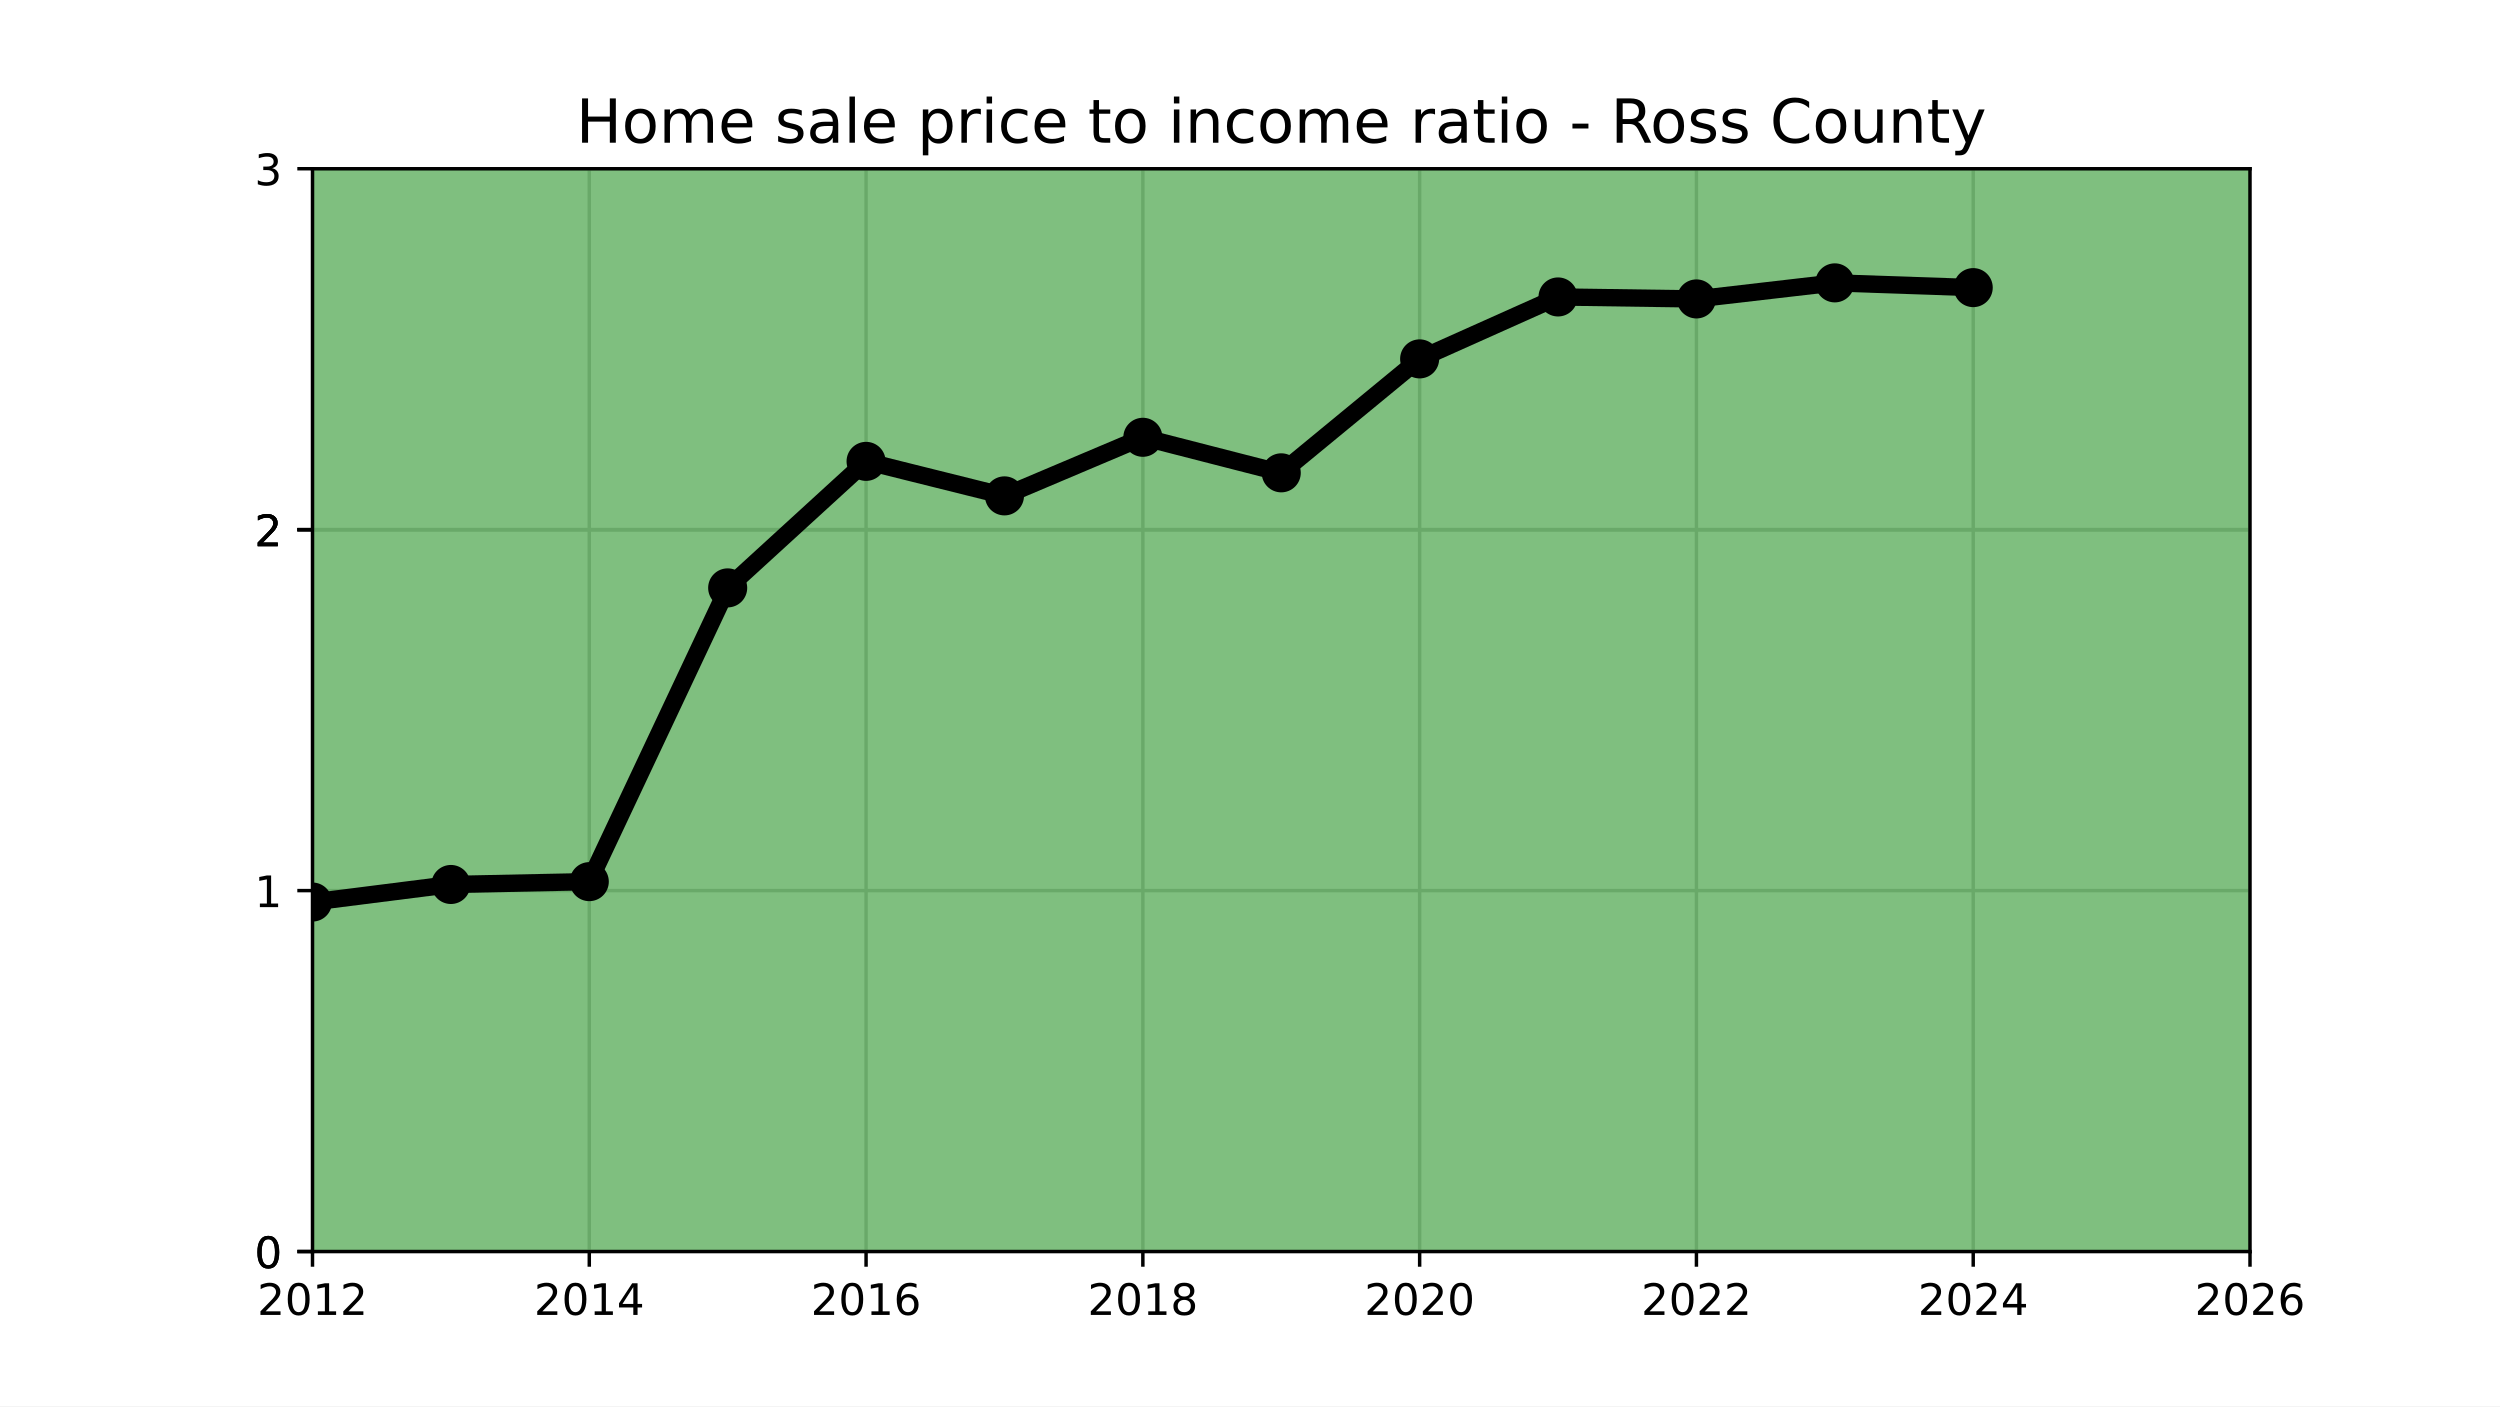
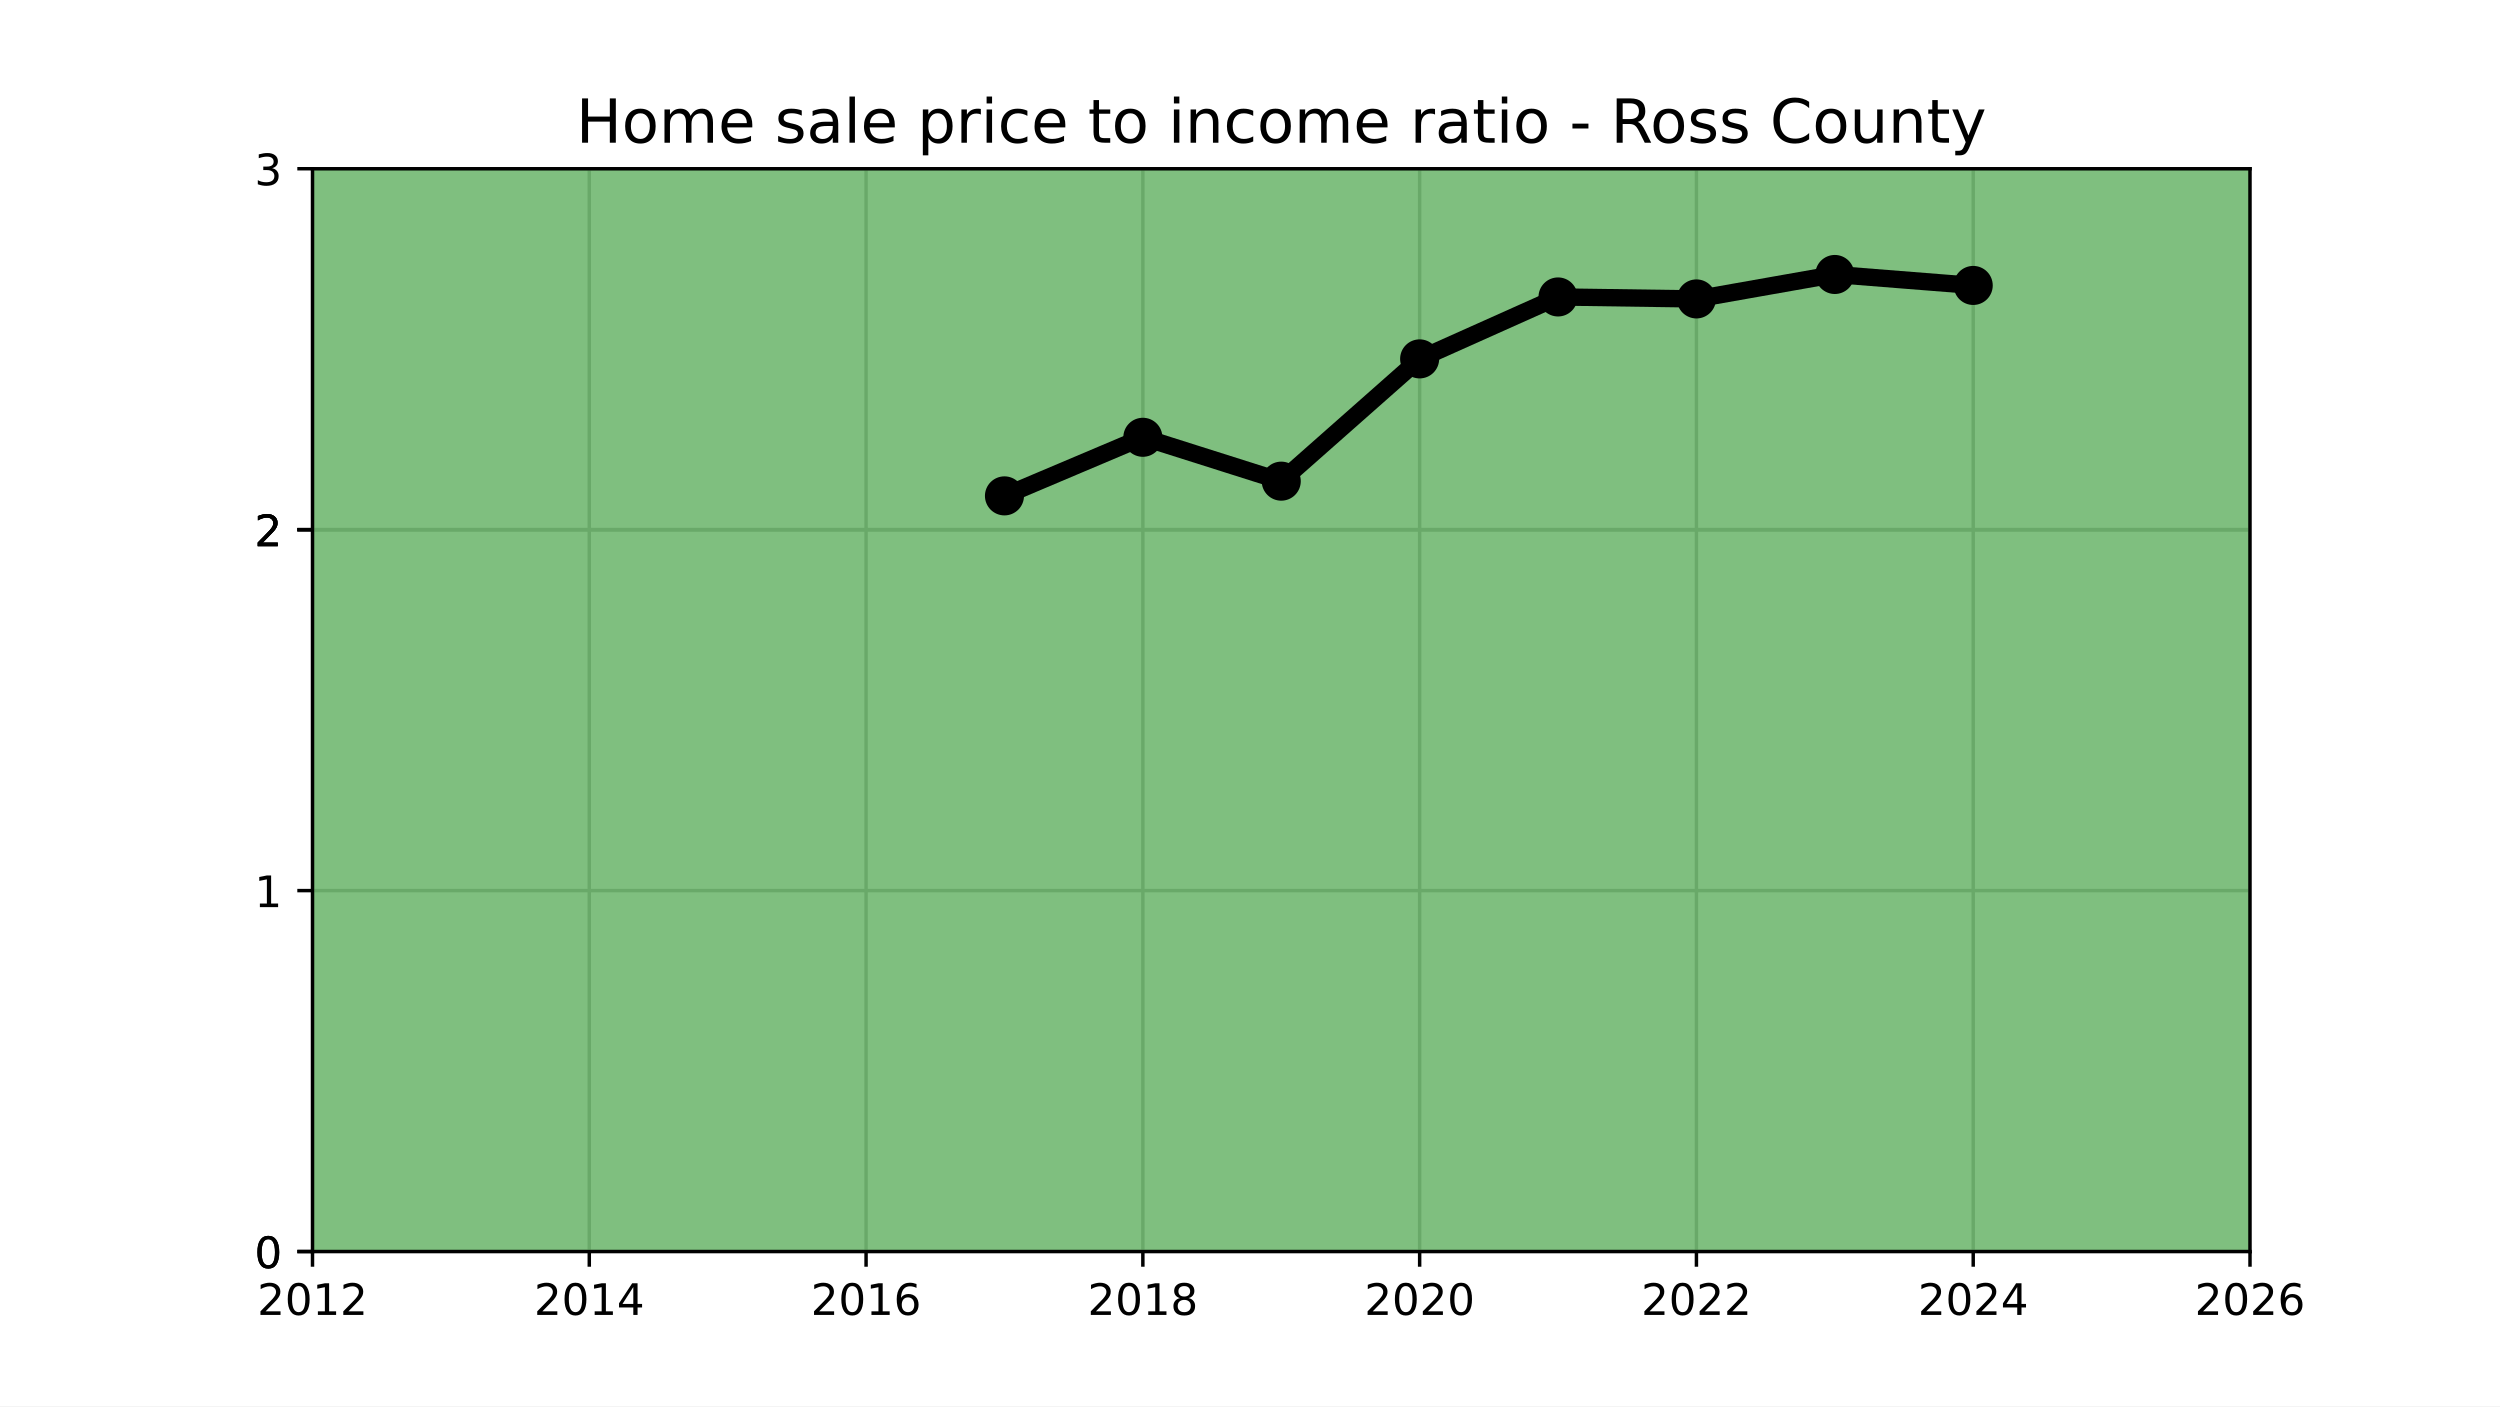
<svg xmlns="http://www.w3.org/2000/svg" xmlns:xlink="http://www.w3.org/1999/xlink" width="576pt" height="324pt" viewBox="0 0 576 324" version="1.1">
  <defs>
    <style type="text/css">*{stroke-linejoin: round; stroke-linecap: butt}</style>
  </defs>
  <g id="figure_1">
    <g id="patch_1">
      <path d="M 0 324  L 576 324  L 576 0  L 0 0  z " style="fill: #ffffff" />
    </g>
    <g id="axes_1">
      <g id="patch_2">
        <path d="M 72 288.36  L 518.4 288.36  L 518.4 38.88  L 72 38.88  z " style="fill: #ffffff" />
      </g>
      <g id="matplotlib.axis_1">
        <g id="xtick_1">
          <g id="line2d_1">
-             <path d="M 72 288.36  L 72 38.88  " clip-path="url(#pc114133c97)" style="fill: none; stroke: #d3d3d3; stroke-width: 0.8; stroke-linecap: square" />
+             <path d="M 72 288.36  L 72 38.88  " clip-path="url(#p72d776d065)" style="fill: none; stroke: #d3d3d3; stroke-width: 0.8; stroke-linecap: square" />
          </g>
          <g id="line2d_2">
            <defs>
-               <path id="ma638c84126" d="M 0 0  L 0 3.5  " style="stroke: #000000; stroke-width: 0.8" />
+               <path id="m87714f8444" d="M 0 0  L 0 3.5  " style="stroke: #000000; stroke-width: 0.8" />
            </defs>
            <g>
-               <use xlink:href="#ma638c84126" x="72" y="288.36" style="stroke: #000000; stroke-width: 0.8" />
+               <use xlink:href="#m87714f8444" x="72" y="288.36" style="stroke: #000000; stroke-width: 0.8" />
            </g>
          </g>
          <g id="text_1">
            <g transform="translate(59.275 302.9584) scale(0.1 -0.1)">
              <defs>
                <path id="DejaVuSans-32" d="M 1228 531  L 3431 531  L 3431 0  L 469 0  L 469 531  Q 828 903 1448 1529  Q 2069 2156 2228 2338  Q 2531 2678 2651 2914  Q 2772 3150 2772 3378  Q 2772 3750 2511 3984  Q 2250 4219 1831 4219  Q 1534 4219 1204 4116  Q 875 4013 500 3803  L 500 4441  Q 881 4594 1212 4672  Q 1544 4750 1819 4750  Q 2544 4750 2975 4387  Q 3406 4025 3406 3419  Q 3406 3131 3298 2873  Q 3191 2616 2906 2266  Q 2828 2175 2409 1742  Q 1991 1309 1228 531  z " transform="scale(0.015625)" />
                <path id="DejaVuSans-30" d="M 2034 4250  Q 1547 4250 1301 3770  Q 1056 3291 1056 2328  Q 1056 1369 1301 889  Q 1547 409 2034 409  Q 2525 409 2770 889  Q 3016 1369 3016 2328  Q 3016 3291 2770 3770  Q 2525 4250 2034 4250  z M 2034 4750  Q 2819 4750 3233 4129  Q 3647 3509 3647 2328  Q 3647 1150 3233 529  Q 2819 -91 2034 -91  Q 1250 -91 836 529  Q 422 1150 422 2328  Q 422 3509 836 4129  Q 1250 4750 2034 4750  z " transform="scale(0.015625)" />
                <path id="DejaVuSans-31" d="M 794 531  L 1825 531  L 1825 4091  L 703 3866  L 703 4441  L 1819 4666  L 2450 4666  L 2450 531  L 3481 531  L 3481 0  L 794 0  L 794 531  z " transform="scale(0.015625)" />
              </defs>
              <use xlink:href="#DejaVuSans-32" />
              <use xlink:href="#DejaVuSans-30" transform="translate(63.62305 0)" />
              <use xlink:href="#DejaVuSans-31" transform="translate(127.2461 0)" />
              <use xlink:href="#DejaVuSans-32" transform="translate(190.8691 0)" />
            </g>
          </g>
        </g>
        <g id="xtick_2">
          <g id="line2d_3">
-             <path d="M 135.771 288.36  L 135.771 38.88  " clip-path="url(#pc114133c97)" style="fill: none; stroke: #d3d3d3; stroke-width: 0.8; stroke-linecap: square" />
+             <path d="M 135.771 288.36  L 135.771 38.88  " clip-path="url(#p72d776d065)" style="fill: none; stroke: #d3d3d3; stroke-width: 0.8; stroke-linecap: square" />
          </g>
          <g id="line2d_4">
            <g>
-               <use xlink:href="#ma638c84126" x="135.771" y="288.36" style="stroke: #000000; stroke-width: 0.8" />
+               <use xlink:href="#m87714f8444" x="135.771" y="288.36" style="stroke: #000000; stroke-width: 0.8" />
            </g>
          </g>
          <g id="text_2">
            <g transform="translate(123.0464 302.9584) scale(0.1 -0.1)">
              <defs>
                <path id="DejaVuSans-34" d="M 2419 4116  L 825 1625  L 2419 1625  L 2419 4116  z M 2253 4666  L 3047 4666  L 3047 1625  L 3713 1625  L 3713 1100  L 3047 1100  L 3047 0  L 2419 0  L 2419 1100  L 313 1100  L 313 1709  L 2253 4666  z " transform="scale(0.015625)" />
              </defs>
              <use xlink:href="#DejaVuSans-32" />
              <use xlink:href="#DejaVuSans-30" transform="translate(63.62305 0)" />
              <use xlink:href="#DejaVuSans-31" transform="translate(127.2461 0)" />
              <use xlink:href="#DejaVuSans-34" transform="translate(190.8691 0)" />
            </g>
          </g>
        </g>
        <g id="xtick_3">
          <g id="line2d_5">
-             <path d="M 199.543 288.36  L 199.543 38.88  " clip-path="url(#pc114133c97)" style="fill: none; stroke: #d3d3d3; stroke-width: 0.8; stroke-linecap: square" />
+             <path d="M 199.543 288.36  L 199.543 38.88  " clip-path="url(#p72d776d065)" style="fill: none; stroke: #d3d3d3; stroke-width: 0.8; stroke-linecap: square" />
          </g>
          <g id="line2d_6">
            <g>
-               <use xlink:href="#ma638c84126" x="199.543" y="288.36" style="stroke: #000000; stroke-width: 0.8" />
+               <use xlink:href="#m87714f8444" x="199.543" y="288.36" style="stroke: #000000; stroke-width: 0.8" />
            </g>
          </g>
          <g id="text_3">
            <g transform="translate(186.8179 302.9584) scale(0.1 -0.1)">
              <defs>
                <path id="DejaVuSans-36" d="M 2113 2584  Q 1688 2584 1439 2293  Q 1191 2003 1191 1497  Q 1191 994 1439 701  Q 1688 409 2113 409  Q 2538 409 2786 701  Q 3034 994 3034 1497  Q 3034 2003 2786 2293  Q 2538 2584 2113 2584  z M 3366 4563  L 3366 3988  Q 3128 4100 2886 4159  Q 2644 4219 2406 4219  Q 1781 4219 1451 3797  Q 1122 3375 1075 2522  Q 1259 2794 1537 2939  Q 1816 3084 2150 3084  Q 2853 3084 3261 2657  Q 3669 2231 3669 1497  Q 3669 778 3244 343  Q 2819 -91 2113 -91  Q 1303 -91 875 529  Q 447 1150 447 2328  Q 447 3434 972 4092  Q 1497 4750 2381 4750  Q 2619 4750 2861 4703  Q 3103 4656 3366 4563  z " transform="scale(0.015625)" />
              </defs>
              <use xlink:href="#DejaVuSans-32" />
              <use xlink:href="#DejaVuSans-30" transform="translate(63.62305 0)" />
              <use xlink:href="#DejaVuSans-31" transform="translate(127.2461 0)" />
              <use xlink:href="#DejaVuSans-36" transform="translate(190.8691 0)" />
            </g>
          </g>
        </g>
        <g id="xtick_4">
          <g id="line2d_7">
-             <path d="M 263.314 288.36  L 263.314 38.88  " clip-path="url(#pc114133c97)" style="fill: none; stroke: #d3d3d3; stroke-width: 0.8; stroke-linecap: square" />
+             <path d="M 263.314 288.36  L 263.314 38.88  " clip-path="url(#p72d776d065)" style="fill: none; stroke: #d3d3d3; stroke-width: 0.8; stroke-linecap: square" />
          </g>
          <g id="line2d_8">
            <g>
-               <use xlink:href="#ma638c84126" x="263.314" y="288.36" style="stroke: #000000; stroke-width: 0.8" />
+               <use xlink:href="#m87714f8444" x="263.314" y="288.36" style="stroke: #000000; stroke-width: 0.8" />
            </g>
          </g>
          <g id="text_4">
            <g transform="translate(250.5893 302.9584) scale(0.1 -0.1)">
              <defs>
                <path id="DejaVuSans-38" d="M 2034 2216  Q 1584 2216 1326 1975  Q 1069 1734 1069 1313  Q 1069 891 1326 650  Q 1584 409 2034 409  Q 2484 409 2743 651  Q 3003 894 3003 1313  Q 3003 1734 2745 1975  Q 2488 2216 2034 2216  z M 1403 2484  Q 997 2584 770 2862  Q 544 3141 544 3541  Q 544 4100 942 4425  Q 1341 4750 2034 4750  Q 2731 4750 3128 4425  Q 3525 4100 3525 3541  Q 3525 3141 3298 2862  Q 3072 2584 2669 2484  Q 3125 2378 3379 2068  Q 3634 1759 3634 1313  Q 3634 634 3220 271  Q 2806 -91 2034 -91  Q 1263 -91 848 271  Q 434 634 434 1313  Q 434 1759 690 2068  Q 947 2378 1403 2484  z M 1172 3481  Q 1172 3119 1398 2916  Q 1625 2713 2034 2713  Q 2441 2713 2670 2916  Q 2900 3119 2900 3481  Q 2900 3844 2670 4047  Q 2441 4250 2034 4250  Q 1625 4250 1398 4047  Q 1172 3844 1172 3481  z " transform="scale(0.015625)" />
              </defs>
              <use xlink:href="#DejaVuSans-32" />
              <use xlink:href="#DejaVuSans-30" transform="translate(63.62305 0)" />
              <use xlink:href="#DejaVuSans-31" transform="translate(127.2461 0)" />
              <use xlink:href="#DejaVuSans-38" transform="translate(190.8691 0)" />
            </g>
          </g>
        </g>
        <g id="xtick_5">
          <g id="line2d_9">
-             <path d="M 327.086 288.36  L 327.086 38.88  " clip-path="url(#pc114133c97)" style="fill: none; stroke: #d3d3d3; stroke-width: 0.8; stroke-linecap: square" />
+             <path d="M 327.086 288.36  L 327.086 38.88  " clip-path="url(#p72d776d065)" style="fill: none; stroke: #d3d3d3; stroke-width: 0.8; stroke-linecap: square" />
          </g>
          <g id="line2d_10">
            <g>
-               <use xlink:href="#ma638c84126" x="327.086" y="288.36" style="stroke: #000000; stroke-width: 0.8" />
+               <use xlink:href="#m87714f8444" x="327.086" y="288.36" style="stroke: #000000; stroke-width: 0.8" />
            </g>
          </g>
          <g id="text_5">
            <g transform="translate(314.3607 302.9584) scale(0.1 -0.1)">
              <use xlink:href="#DejaVuSans-32" />
              <use xlink:href="#DejaVuSans-30" transform="translate(63.62305 0)" />
              <use xlink:href="#DejaVuSans-32" transform="translate(127.2461 0)" />
              <use xlink:href="#DejaVuSans-30" transform="translate(190.8691 0)" />
            </g>
          </g>
        </g>
        <g id="xtick_6">
          <g id="line2d_11">
-             <path d="M 390.857 288.36  L 390.857 38.88  " clip-path="url(#pc114133c97)" style="fill: none; stroke: #d3d3d3; stroke-width: 0.8; stroke-linecap: square" />
+             <path d="M 390.857 288.36  L 390.857 38.88  " clip-path="url(#p72d776d065)" style="fill: none; stroke: #d3d3d3; stroke-width: 0.8; stroke-linecap: square" />
          </g>
          <g id="line2d_12">
            <g>
-               <use xlink:href="#ma638c84126" x="390.857" y="288.36" style="stroke: #000000; stroke-width: 0.8" />
+               <use xlink:href="#m87714f8444" x="390.857" y="288.36" style="stroke: #000000; stroke-width: 0.8" />
            </g>
          </g>
          <g id="text_6">
            <g transform="translate(378.1321 302.9584) scale(0.1 -0.1)">
              <use xlink:href="#DejaVuSans-32" />
              <use xlink:href="#DejaVuSans-30" transform="translate(63.62305 0)" />
              <use xlink:href="#DejaVuSans-32" transform="translate(127.2461 0)" />
              <use xlink:href="#DejaVuSans-32" transform="translate(190.8691 0)" />
            </g>
          </g>
        </g>
        <g id="xtick_7">
          <g id="line2d_13">
-             <path d="M 454.629 288.36  L 454.629 38.88  " clip-path="url(#pc114133c97)" style="fill: none; stroke: #d3d3d3; stroke-width: 0.8; stroke-linecap: square" />
+             <path d="M 454.629 288.36  L 454.629 38.88  " clip-path="url(#p72d776d065)" style="fill: none; stroke: #d3d3d3; stroke-width: 0.8; stroke-linecap: square" />
          </g>
          <g id="line2d_14">
            <g>
-               <use xlink:href="#ma638c84126" x="454.629" y="288.36" style="stroke: #000000; stroke-width: 0.8" />
+               <use xlink:href="#m87714f8444" x="454.629" y="288.36" style="stroke: #000000; stroke-width: 0.8" />
            </g>
          </g>
          <g id="text_7">
            <g transform="translate(441.9036 302.9584) scale(0.1 -0.1)">
              <use xlink:href="#DejaVuSans-32" />
              <use xlink:href="#DejaVuSans-30" transform="translate(63.62305 0)" />
              <use xlink:href="#DejaVuSans-32" transform="translate(127.2461 0)" />
              <use xlink:href="#DejaVuSans-34" transform="translate(190.8691 0)" />
            </g>
          </g>
        </g>
        <g id="xtick_8">
          <g id="line2d_15">
-             <path d="M 518.4 288.36  L 518.4 38.88  " clip-path="url(#pc114133c97)" style="fill: none; stroke: #d3d3d3; stroke-width: 0.8; stroke-linecap: square" />
+             <path d="M 518.4 288.36  L 518.4 38.88  " clip-path="url(#p72d776d065)" style="fill: none; stroke: #d3d3d3; stroke-width: 0.8; stroke-linecap: square" />
          </g>
          <g id="line2d_16">
            <g>
-               <use xlink:href="#ma638c84126" x="518.4" y="288.36" style="stroke: #000000; stroke-width: 0.8" />
+               <use xlink:href="#m87714f8444" x="518.4" y="288.36" style="stroke: #000000; stroke-width: 0.8" />
            </g>
          </g>
          <g id="text_8">
            <g transform="translate(505.675 302.9584) scale(0.1 -0.1)">
              <use xlink:href="#DejaVuSans-32" />
              <use xlink:href="#DejaVuSans-30" transform="translate(63.62305 0)" />
              <use xlink:href="#DejaVuSans-32" transform="translate(127.2461 0)" />
              <use xlink:href="#DejaVuSans-36" transform="translate(190.8691 0)" />
            </g>
          </g>
        </g>
      </g>
      <g id="matplotlib.axis_2">
        <g id="ytick_1">
          <g id="line2d_17">
-             <path d="M 72 288.36  L 518.4 288.36  " clip-path="url(#pc114133c97)" style="fill: none; stroke: #d3d3d3; stroke-width: 0.8; stroke-linecap: square" />
+             <path d="M 72 288.36  L 518.4 288.36  " clip-path="url(#p72d776d065)" style="fill: none; stroke: #d3d3d3; stroke-width: 0.8; stroke-linecap: square" />
          </g>
          <g id="line2d_18">
            <defs>
-               <path id="m210dcaed31" d="M 0 0  L -3.5 0  " style="stroke: #000000; stroke-width: 0.8" />
+               <path id="mba75618074" d="M 0 0  L -3.5 0  " style="stroke: #000000; stroke-width: 0.8" />
            </defs>
            <g>
-               <use xlink:href="#m210dcaed31" x="72" y="288.36" style="stroke: #000000; stroke-width: 0.8" />
+               <use xlink:href="#mba75618074" x="72" y="288.36" style="stroke: #000000; stroke-width: 0.8" />
            </g>
          </g>
          <g id="text_9">
            <g transform="translate(58.6375 292.1592) scale(0.1 -0.1)">
              <use xlink:href="#DejaVuSans-30" />
            </g>
          </g>
        </g>
        <g id="ytick_2">
          <g id="line2d_19">
-             <path d="M 72 288.36  L 518.4 288.36  " clip-path="url(#pc114133c97)" style="fill: none; stroke: #d3d3d3; stroke-width: 0.8; stroke-linecap: square" />
+             <path d="M 72 288.36  L 518.4 288.36  " clip-path="url(#p72d776d065)" style="fill: none; stroke: #d3d3d3; stroke-width: 0.8; stroke-linecap: square" />
          </g>
          <g id="line2d_20">
            <g>
-               <use xlink:href="#m210dcaed31" x="72" y="288.36" style="stroke: #000000; stroke-width: 0.8" />
+               <use xlink:href="#mba75618074" x="72" y="288.36" style="stroke: #000000; stroke-width: 0.8" />
            </g>
          </g>
          <g id="text_10">
            <g transform="translate(58.6375 292.1592) scale(0.1 -0.1)">
              <use xlink:href="#DejaVuSans-30" />
            </g>
          </g>
        </g>
        <g id="ytick_3">
          <g id="line2d_21">
-             <path d="M 72 205.2  L 518.4 205.2  " clip-path="url(#pc114133c97)" style="fill: none; stroke: #d3d3d3; stroke-width: 0.8; stroke-linecap: square" />
+             <path d="M 72 205.2  L 518.4 205.2  " clip-path="url(#p72d776d065)" style="fill: none; stroke: #d3d3d3; stroke-width: 0.8; stroke-linecap: square" />
          </g>
          <g id="line2d_22">
            <g>
-               <use xlink:href="#m210dcaed31" x="72" y="205.2" style="stroke: #000000; stroke-width: 0.8" />
+               <use xlink:href="#mba75618074" x="72" y="205.2" style="stroke: #000000; stroke-width: 0.8" />
            </g>
          </g>
          <g id="text_11">
            <g transform="translate(58.6375 208.9992) scale(0.1 -0.1)">
              <use xlink:href="#DejaVuSans-31" />
            </g>
          </g>
        </g>
        <g id="ytick_4">
          <g id="line2d_23">
-             <path d="M 72 122.04  L 518.4 122.04  " clip-path="url(#pc114133c97)" style="fill: none; stroke: #d3d3d3; stroke-width: 0.8; stroke-linecap: square" />
+             <path d="M 72 122.04  L 518.4 122.04  " clip-path="url(#p72d776d065)" style="fill: none; stroke: #d3d3d3; stroke-width: 0.8; stroke-linecap: square" />
          </g>
          <g id="line2d_24">
            <g>
-               <use xlink:href="#m210dcaed31" x="72" y="122.04" style="stroke: #000000; stroke-width: 0.8" />
+               <use xlink:href="#mba75618074" x="72" y="122.04" style="stroke: #000000; stroke-width: 0.8" />
            </g>
          </g>
          <g id="text_12">
            <g transform="translate(58.6375 125.8392) scale(0.1 -0.1)">
              <use xlink:href="#DejaVuSans-32" />
            </g>
          </g>
        </g>
        <g id="ytick_5">
          <g id="line2d_25">
-             <path d="M 72 122.04  L 518.4 122.04  " clip-path="url(#pc114133c97)" style="fill: none; stroke: #d3d3d3; stroke-width: 0.8; stroke-linecap: square" />
+             <path d="M 72 122.04  L 518.4 122.04  " clip-path="url(#p72d776d065)" style="fill: none; stroke: #d3d3d3; stroke-width: 0.8; stroke-linecap: square" />
          </g>
          <g id="line2d_26">
            <g>
-               <use xlink:href="#m210dcaed31" x="72" y="122.04" style="stroke: #000000; stroke-width: 0.8" />
+               <use xlink:href="#mba75618074" x="72" y="122.04" style="stroke: #000000; stroke-width: 0.8" />
            </g>
          </g>
          <g id="text_13">
            <g transform="translate(58.6375 125.8392) scale(0.1 -0.1)">
              <use xlink:href="#DejaVuSans-32" />
            </g>
          </g>
        </g>
        <g id="ytick_6">
          <g id="line2d_27">
-             <path d="M 72 122.04  L 518.4 122.04  " clip-path="url(#pc114133c97)" style="fill: none; stroke: #d3d3d3; stroke-width: 0.8; stroke-linecap: square" />
+             <path d="M 72 122.04  L 518.4 122.04  " clip-path="url(#p72d776d065)" style="fill: none; stroke: #d3d3d3; stroke-width: 0.8; stroke-linecap: square" />
          </g>
          <g id="line2d_28">
            <g>
-               <use xlink:href="#m210dcaed31" x="72" y="122.04" style="stroke: #000000; stroke-width: 0.8" />
+               <use xlink:href="#mba75618074" x="72" y="122.04" style="stroke: #000000; stroke-width: 0.8" />
            </g>
          </g>
          <g id="text_14">
            <g transform="translate(58.6375 125.8392) scale(0.1 -0.1)">
              <use xlink:href="#DejaVuSans-32" />
            </g>
          </g>
        </g>
        <g id="ytick_7">
          <g id="line2d_29">
-             <path d="M 72 38.88  L 518.4 38.88  " clip-path="url(#pc114133c97)" style="fill: none; stroke: #d3d3d3; stroke-width: 0.8; stroke-linecap: square" />
+             <path d="M 72 38.88  L 518.4 38.88  " clip-path="url(#p72d776d065)" style="fill: none; stroke: #d3d3d3; stroke-width: 0.8; stroke-linecap: square" />
          </g>
          <g id="line2d_30">
            <g>
-               <use xlink:href="#m210dcaed31" x="72" y="38.88" style="stroke: #000000; stroke-width: 0.8" />
+               <use xlink:href="#mba75618074" x="72" y="38.88" style="stroke: #000000; stroke-width: 0.8" />
            </g>
          </g>
          <g id="text_15">
            <g transform="translate(58.6375 42.67922) scale(0.1 -0.1)">
              <defs>
                <path id="DejaVuSans-33" d="M 2597 2516  Q 3050 2419 3304 2112  Q 3559 1806 3559 1356  Q 3559 666 3084 287  Q 2609 -91 1734 -91  Q 1441 -91 1130 -33  Q 819 25 488 141  L 488 750  Q 750 597 1062 519  Q 1375 441 1716 441  Q 2309 441 2620 675  Q 2931 909 2931 1356  Q 2931 1769 2642 2001  Q 2353 2234 1838 2234  L 1294 2234  L 1294 2753  L 1863 2753  Q 2328 2753 2575 2939  Q 2822 3125 2822 3475  Q 2822 3834 2567 4026  Q 2313 4219 1838 4219  Q 1578 4219 1281 4162  Q 984 4106 628 3988  L 628 4550  Q 988 4650 1302 4700  Q 1616 4750 1894 4750  Q 2613 4750 3031 4423  Q 3450 4097 3450 3541  Q 3450 3153 3228 2886  Q 3006 2619 2597 2516  z " transform="scale(0.015625)" />
              </defs>
              <use xlink:href="#DejaVuSans-33" />
            </g>
          </g>
        </g>
      </g>
      <g id="FillBetweenPolyCollection_1">
-         <path d="M 72 38.88  L 72 288.36  L 103.886 288.36  L 135.771 288.36  L 167.657 288.36  L 199.543 288.36  L 231.429 288.36  L 263.314 288.36  L 295.2 288.36  L 327.086 288.36  L 358.971 288.36  L 390.857 288.36  L 422.743 288.36  L 454.629 288.36  L 486.514 288.36  L 518.4 288.36  L 518.4 38.88  L 518.4 38.88  L 486.514 38.88  L 454.629 38.88  L 422.743 38.88  L 390.857 38.88  L 358.971 38.88  L 327.086 38.88  L 295.2 38.88  L 263.314 38.88  L 231.429 38.88  L 199.543 38.88  L 167.657 38.88  L 135.771 38.88  L 103.886 38.88  L 72 38.88  z " clip-path="url(#pc114133c97)" style="fill: #008000; fill-opacity: 0.5" />
+         <path d="M 72 38.88  L 72 288.36  L 103.886 288.36  L 135.771 288.36  L 167.657 288.36  L 199.543 288.36  L 231.429 288.36  L 263.314 288.36  L 295.2 288.36  L 327.086 288.36  L 358.971 288.36  L 390.857 288.36  L 422.743 288.36  L 454.629 288.36  L 486.514 288.36  L 518.4 288.36  L 518.4 38.88  L 518.4 38.88  L 486.514 38.88  L 454.629 38.88  L 422.743 38.88  L 390.857 38.88  L 358.971 38.88  L 327.086 38.88  L 295.2 38.88  L 263.314 38.88  L 231.429 38.88  L 199.543 38.88  L 167.657 38.88  L 135.771 38.88  L 103.886 38.88  L 72 38.88  z " clip-path="url(#p72d776d065)" style="fill: #008000; fill-opacity: 0.5" />
      </g>
      <g id="line2d_31">
-         <path d="M 72 207.831  L 103.886 203.784  L 135.771 203.13  L 167.657 135.45  L 199.543 106.3  L 231.429 114.251  L 263.314 100.753  L 295.2 108.941  L 327.086 82.688  L 358.971 68.418  L 390.857 68.874  L 422.743 65.174  L 454.629 66.267  " clip-path="url(#pc114133c97)" style="fill: none; stroke: #000000; stroke-width: 4; stroke-linecap: square" />
+         <path d="M 231.429 114.251  L 263.314 100.753  L 295.2 110.859  L 327.086 82.688  L 358.971 68.418  L 390.857 68.874  L 422.743 63.24  L 454.629 65.766  " clip-path="url(#p72d776d065)" style="fill: none; stroke: #000000; stroke-width: 4; stroke-linecap: square" />
        <defs>
-           <path id="m8d8cf818f7" d="M 0 4  C 1.061 4 2.078 3.579 2.828 2.828  C 3.579 2.078 4 1.061 4 0  C 4 -1.061 3.579 -2.078 2.828 -2.828  C 2.078 -3.579 1.061 -4 0 -4  C -1.061 -4 -2.078 -3.579 -2.828 -2.828  C -3.579 -2.078 -4 -1.061 -4 0  C -4 1.061 -3.579 2.078 -2.828 2.828  C -2.078 3.579 -1.061 4 0 4  z " style="stroke: #000000" />
+           <path id="mad7e46ca3b" d="M 0 4  C 1.061 4 2.078 3.579 2.828 2.828  C 3.579 2.078 4 1.061 4 0  C 4 -1.061 3.579 -2.078 2.828 -2.828  C 2.078 -3.579 1.061 -4 0 -4  C -1.061 -4 -2.078 -3.579 -2.828 -2.828  C -3.579 -2.078 -4 -1.061 -4 0  C -4 1.061 -3.579 2.078 -2.828 2.828  C -2.078 3.579 -1.061 4 0 4  z " style="stroke: #000000" />
        </defs>
-         <g clip-path="url(#pc114133c97)">
-           <use xlink:href="#m8d8cf818f7" x="72" y="207.831" style="stroke: #000000" />
-           <use xlink:href="#m8d8cf818f7" x="103.886" y="203.784" style="stroke: #000000" />
-           <use xlink:href="#m8d8cf818f7" x="135.771" y="203.13" style="stroke: #000000" />
-           <use xlink:href="#m8d8cf818f7" x="167.657" y="135.45" style="stroke: #000000" />
-           <use xlink:href="#m8d8cf818f7" x="199.543" y="106.3" style="stroke: #000000" />
-           <use xlink:href="#m8d8cf818f7" x="231.429" y="114.251" style="stroke: #000000" />
-           <use xlink:href="#m8d8cf818f7" x="263.314" y="100.753" style="stroke: #000000" />
-           <use xlink:href="#m8d8cf818f7" x="295.2" y="108.941" style="stroke: #000000" />
-           <use xlink:href="#m8d8cf818f7" x="327.086" y="82.688" style="stroke: #000000" />
-           <use xlink:href="#m8d8cf818f7" x="358.971" y="68.418" style="stroke: #000000" />
-           <use xlink:href="#m8d8cf818f7" x="390.857" y="68.874" style="stroke: #000000" />
-           <use xlink:href="#m8d8cf818f7" x="422.743" y="65.174" style="stroke: #000000" />
-           <use xlink:href="#m8d8cf818f7" x="454.629" y="66.267" style="stroke: #000000" />
+         <g clip-path="url(#p72d776d065)">
+           <use xlink:href="#mad7e46ca3b" x="231.429" y="114.251" style="stroke: #000000" />
+           <use xlink:href="#mad7e46ca3b" x="263.314" y="100.753" style="stroke: #000000" />
+           <use xlink:href="#mad7e46ca3b" x="295.2" y="110.859" style="stroke: #000000" />
+           <use xlink:href="#mad7e46ca3b" x="327.086" y="82.688" style="stroke: #000000" />
+           <use xlink:href="#mad7e46ca3b" x="358.971" y="68.418" style="stroke: #000000" />
+           <use xlink:href="#mad7e46ca3b" x="390.857" y="68.874" style="stroke: #000000" />
+           <use xlink:href="#mad7e46ca3b" x="422.743" y="63.24" style="stroke: #000000" />
+           <use xlink:href="#mad7e46ca3b" x="454.629" y="65.766" style="stroke: #000000" />
        </g>
      </g>
      <g id="patch_3">
        <path d="M 72 288.36  L 72 38.88  " style="fill: none; stroke: #000000; stroke-width: 0.8; stroke-linejoin: miter; stroke-linecap: square" />
      </g>
      <g id="patch_4">
        <path d="M 518.4 288.36  L 518.4 38.88  " style="fill: none; stroke: #000000; stroke-width: 0.8; stroke-linejoin: miter; stroke-linecap: square" />
      </g>
      <g id="patch_5">
        <path d="M 72 288.36  L 518.4 288.36  " style="fill: none; stroke: #000000; stroke-width: 0.8; stroke-linejoin: miter; stroke-linecap: square" />
      </g>
      <g id="patch_6">
        <path d="M 72 38.88  L 518.4 38.88  " style="fill: none; stroke: #000000; stroke-width: 0.8; stroke-linejoin: miter; stroke-linecap: square" />
      </g>
      <g id="text_16">
        <g transform="translate(132.7322 32.88) scale(0.14 -0.14)">
          <defs>
            <path id="DejaVuSans-48" d="M 628 4666  L 1259 4666  L 1259 2753  L 3553 2753  L 3553 4666  L 4184 4666  L 4184 0  L 3553 0  L 3553 2222  L 1259 2222  L 1259 0  L 628 0  L 628 4666  z " transform="scale(0.015625)" />
            <path id="DejaVuSans-6f" d="M 1959 3097  Q 1497 3097 1228 2736  Q 959 2375 959 1747  Q 959 1119 1226 758  Q 1494 397 1959 397  Q 2419 397 2687 759  Q 2956 1122 2956 1747  Q 2956 2369 2687 2733  Q 2419 3097 1959 3097  z M 1959 3584  Q 2709 3584 3137 3096  Q 3566 2609 3566 1747  Q 3566 888 3137 398  Q 2709 -91 1959 -91  Q 1206 -91 779 398  Q 353 888 353 1747  Q 353 2609 779 3096  Q 1206 3584 1959 3584  z " transform="scale(0.015625)" />
            <path id="DejaVuSans-6d" d="M 3328 2828  Q 3544 3216 3844 3400  Q 4144 3584 4550 3584  Q 5097 3584 5394 3201  Q 5691 2819 5691 2113  L 5691 0  L 5113 0  L 5113 2094  Q 5113 2597 4934 2840  Q 4756 3084 4391 3084  Q 3944 3084 3684 2787  Q 3425 2491 3425 1978  L 3425 0  L 2847 0  L 2847 2094  Q 2847 2600 2669 2842  Q 2491 3084 2119 3084  Q 1678 3084 1418 2786  Q 1159 2488 1159 1978  L 1159 0  L 581 0  L 581 3500  L 1159 3500  L 1159 2956  Q 1356 3278 1631 3431  Q 1906 3584 2284 3584  Q 2666 3584 2933 3390  Q 3200 3197 3328 2828  z " transform="scale(0.015625)" />
            <path id="DejaVuSans-65" d="M 3597 1894  L 3597 1613  L 953 1613  Q 991 1019 1311 708  Q 1631 397 2203 397  Q 2534 397 2845 478  Q 3156 559 3463 722  L 3463 178  Q 3153 47 2828 -22  Q 2503 -91 2169 -91  Q 1331 -91 842 396  Q 353 884 353 1716  Q 353 2575 817 3079  Q 1281 3584 2069 3584  Q 2775 3584 3186 3129  Q 3597 2675 3597 1894  z M 3022 2063  Q 3016 2534 2758 2815  Q 2500 3097 2075 3097  Q 1594 3097 1305 2825  Q 1016 2553 972 2059  L 3022 2063  z " transform="scale(0.015625)" />
            <path id="DejaVuSans-20" transform="scale(0.015625)" />
            <path id="DejaVuSans-73" d="M 2834 3397  L 2834 2853  Q 2591 2978 2328 3040  Q 2066 3103 1784 3103  Q 1356 3103 1142 2972  Q 928 2841 928 2578  Q 928 2378 1081 2264  Q 1234 2150 1697 2047  L 1894 2003  Q 2506 1872 2764 1633  Q 3022 1394 3022 966  Q 3022 478 2636 193  Q 2250 -91 1575 -91  Q 1294 -91 989 -36  Q 684 19 347 128  L 347 722  Q 666 556 975 473  Q 1284 391 1588 391  Q 1994 391 2212 530  Q 2431 669 2431 922  Q 2431 1156 2273 1281  Q 2116 1406 1581 1522  L 1381 1569  Q 847 1681 609 1914  Q 372 2147 372 2553  Q 372 3047 722 3315  Q 1072 3584 1716 3584  Q 2034 3584 2315 3537  Q 2597 3491 2834 3397  z " transform="scale(0.015625)" />
            <path id="DejaVuSans-61" d="M 2194 1759  Q 1497 1759 1228 1600  Q 959 1441 959 1056  Q 959 750 1161 570  Q 1363 391 1709 391  Q 2188 391 2477 730  Q 2766 1069 2766 1631  L 2766 1759  L 2194 1759  z M 3341 1997  L 3341 0  L 2766 0  L 2766 531  Q 2569 213 2275 61  Q 1981 -91 1556 -91  Q 1019 -91 701 211  Q 384 513 384 1019  Q 384 1609 779 1909  Q 1175 2209 1959 2209  L 2766 2209  L 2766 2266  Q 2766 2663 2505 2880  Q 2244 3097 1772 3097  Q 1472 3097 1187 3025  Q 903 2953 641 2809  L 641 3341  Q 956 3463 1253 3523  Q 1550 3584 1831 3584  Q 2591 3584 2966 3190  Q 3341 2797 3341 1997  z " transform="scale(0.015625)" />
            <path id="DejaVuSans-6c" d="M 603 4863  L 1178 4863  L 1178 0  L 603 0  L 603 4863  z " transform="scale(0.015625)" />
            <path id="DejaVuSans-70" d="M 1159 525  L 1159 -1331  L 581 -1331  L 581 3500  L 1159 3500  L 1159 2969  Q 1341 3281 1617 3432  Q 1894 3584 2278 3584  Q 2916 3584 3314 3078  Q 3713 2572 3713 1747  Q 3713 922 3314 415  Q 2916 -91 2278 -91  Q 1894 -91 1617 61  Q 1341 213 1159 525  z M 3116 1747  Q 3116 2381 2855 2742  Q 2594 3103 2138 3103  Q 1681 3103 1420 2742  Q 1159 2381 1159 1747  Q 1159 1113 1420 752  Q 1681 391 2138 391  Q 2594 391 2855 752  Q 3116 1113 3116 1747  z " transform="scale(0.015625)" />
            <path id="DejaVuSans-72" d="M 2631 2963  Q 2534 3019 2420 3045  Q 2306 3072 2169 3072  Q 1681 3072 1420 2755  Q 1159 2438 1159 1844  L 1159 0  L 581 0  L 581 3500  L 1159 3500  L 1159 2956  Q 1341 3275 1631 3429  Q 1922 3584 2338 3584  Q 2397 3584 2469 3576  Q 2541 3569 2628 3553  L 2631 2963  z " transform="scale(0.015625)" />
            <path id="DejaVuSans-69" d="M 603 3500  L 1178 3500  L 1178 0  L 603 0  L 603 3500  z M 603 4863  L 1178 4863  L 1178 4134  L 603 4134  L 603 4863  z " transform="scale(0.015625)" />
            <path id="DejaVuSans-63" d="M 3122 3366  L 3122 2828  Q 2878 2963 2633 3030  Q 2388 3097 2138 3097  Q 1578 3097 1268 2742  Q 959 2388 959 1747  Q 959 1106 1268 751  Q 1578 397 2138 397  Q 2388 397 2633 464  Q 2878 531 3122 666  L 3122 134  Q 2881 22 2623 -34  Q 2366 -91 2075 -91  Q 1284 -91 818 406  Q 353 903 353 1747  Q 353 2603 823 3093  Q 1294 3584 2113 3584  Q 2378 3584 2631 3529  Q 2884 3475 3122 3366  z " transform="scale(0.015625)" />
            <path id="DejaVuSans-74" d="M 1172 4494  L 1172 3500  L 2356 3500  L 2356 3053  L 1172 3053  L 1172 1153  Q 1172 725 1289 603  Q 1406 481 1766 481  L 2356 481  L 2356 0  L 1766 0  Q 1100 0 847 248  Q 594 497 594 1153  L 594 3053  L 172 3053  L 172 3500  L 594 3500  L 594 4494  L 1172 4494  z " transform="scale(0.015625)" />
            <path id="DejaVuSans-6e" d="M 3513 2113  L 3513 0  L 2938 0  L 2938 2094  Q 2938 2591 2744 2837  Q 2550 3084 2163 3084  Q 1697 3084 1428 2787  Q 1159 2491 1159 1978  L 1159 0  L 581 0  L 581 3500  L 1159 3500  L 1159 2956  Q 1366 3272 1645 3428  Q 1925 3584 2291 3584  Q 2894 3584 3203 3211  Q 3513 2838 3513 2113  z " transform="scale(0.015625)" />
            <path id="DejaVuSans-2d" d="M 313 2009  L 1997 2009  L 1997 1497  L 313 1497  L 313 2009  z " transform="scale(0.015625)" />
            <path id="DejaVuSans-52" d="M 2841 2188  Q 3044 2119 3236 1894  Q 3428 1669 3622 1275  L 4263 0  L 3584 0  L 2988 1197  Q 2756 1666 2539 1819  Q 2322 1972 1947 1972  L 1259 1972  L 1259 0  L 628 0  L 628 4666  L 2053 4666  Q 2853 4666 3247 4331  Q 3641 3997 3641 3322  Q 3641 2881 3436 2590  Q 3231 2300 2841 2188  z M 1259 4147  L 1259 2491  L 2053 2491  Q 2509 2491 2742 2702  Q 2975 2913 2975 3322  Q 2975 3731 2742 3939  Q 2509 4147 2053 4147  L 1259 4147  z " transform="scale(0.015625)" />
            <path id="DejaVuSans-43" d="M 4122 4306  L 4122 3641  Q 3803 3938 3442 4084  Q 3081 4231 2675 4231  Q 1875 4231 1450 3742  Q 1025 3253 1025 2328  Q 1025 1406 1450 917  Q 1875 428 2675 428  Q 3081 428 3442 575  Q 3803 722 4122 1019  L 4122 359  Q 3791 134 3420 21  Q 3050 -91 2638 -91  Q 1578 -91 968 557  Q 359 1206 359 2328  Q 359 3453 968 4101  Q 1578 4750 2638 4750  Q 3056 4750 3426 4639  Q 3797 4528 4122 4306  z " transform="scale(0.015625)" />
            <path id="DejaVuSans-75" d="M 544 1381  L 544 3500  L 1119 3500  L 1119 1403  Q 1119 906 1312 657  Q 1506 409 1894 409  Q 2359 409 2629 706  Q 2900 1003 2900 1516  L 2900 3500  L 3475 3500  L 3475 0  L 2900 0  L 2900 538  Q 2691 219 2414 64  Q 2138 -91 1772 -91  Q 1169 -91 856 284  Q 544 659 544 1381  z M 1991 3584  L 1991 3584  z " transform="scale(0.015625)" />
            <path id="DejaVuSans-79" d="M 2059 -325  Q 1816 -950 1584 -1140  Q 1353 -1331 966 -1331  L 506 -1331  L 506 -850  L 844 -850  Q 1081 -850 1212 -737  Q 1344 -625 1503 -206  L 1606 56  L 191 3500  L 800 3500  L 1894 763  L 2988 3500  L 3597 3500  L 2059 -325  z " transform="scale(0.015625)" />
          </defs>
          <use xlink:href="#DejaVuSans-48" />
          <use xlink:href="#DejaVuSans-6f" transform="translate(75.19531 0)" />
          <use xlink:href="#DejaVuSans-6d" transform="translate(136.377 0)" />
          <use xlink:href="#DejaVuSans-65" transform="translate(233.7891 0)" />
          <use xlink:href="#DejaVuSans-20" transform="translate(295.3125 0)" />
          <use xlink:href="#DejaVuSans-73" transform="translate(327.0996 0)" />
          <use xlink:href="#DejaVuSans-61" transform="translate(379.1992 0)" />
          <use xlink:href="#DejaVuSans-6c" transform="translate(440.4785 0)" />
          <use xlink:href="#DejaVuSans-65" transform="translate(468.2617 0)" />
          <use xlink:href="#DejaVuSans-20" transform="translate(529.7852 0)" />
          <use xlink:href="#DejaVuSans-70" transform="translate(561.5723 0)" />
          <use xlink:href="#DejaVuSans-72" transform="translate(625.0488 0)" />
          <use xlink:href="#DejaVuSans-69" transform="translate(666.1621 0)" />
          <use xlink:href="#DejaVuSans-63" transform="translate(693.9453 0)" />
          <use xlink:href="#DejaVuSans-65" transform="translate(748.9258 0)" />
          <use xlink:href="#DejaVuSans-20" transform="translate(810.4492 0)" />
          <use xlink:href="#DejaVuSans-74" transform="translate(842.2363 0)" />
          <use xlink:href="#DejaVuSans-6f" transform="translate(881.4453 0)" />
          <use xlink:href="#DejaVuSans-20" transform="translate(942.627 0)" />
          <use xlink:href="#DejaVuSans-69" transform="translate(974.4141 0)" />
          <use xlink:href="#DejaVuSans-6e" transform="translate(1002.197 0)" />
          <use xlink:href="#DejaVuSans-63" transform="translate(1065.576 0)" />
          <use xlink:href="#DejaVuSans-6f" transform="translate(1120.557 0)" />
          <use xlink:href="#DejaVuSans-6d" transform="translate(1181.738 0)" />
          <use xlink:href="#DejaVuSans-65" transform="translate(1279.15 0)" />
          <use xlink:href="#DejaVuSans-20" transform="translate(1340.674 0)" />
          <use xlink:href="#DejaVuSans-72" transform="translate(1372.461 0)" />
          <use xlink:href="#DejaVuSans-61" transform="translate(1413.574 0)" />
          <use xlink:href="#DejaVuSans-74" transform="translate(1474.854 0)" />
          <use xlink:href="#DejaVuSans-69" transform="translate(1514.062 0)" />
          <use xlink:href="#DejaVuSans-6f" transform="translate(1541.846 0)" />
          <use xlink:href="#DejaVuSans-20" transform="translate(1603.027 0)" />
          <use xlink:href="#DejaVuSans-2d" transform="translate(1634.814 0)" />
          <use xlink:href="#DejaVuSans-20" transform="translate(1670.898 0)" />
          <use xlink:href="#DejaVuSans-52" transform="translate(1702.686 0)" />
          <use xlink:href="#DejaVuSans-6f" transform="translate(1767.668 0)" />
          <use xlink:href="#DejaVuSans-73" transform="translate(1828.85 0)" />
          <use xlink:href="#DejaVuSans-73" transform="translate(1880.949 0)" />
          <use xlink:href="#DejaVuSans-20" transform="translate(1933.049 0)" />
          <use xlink:href="#DejaVuSans-43" transform="translate(1964.836 0)" />
          <use xlink:href="#DejaVuSans-6f" transform="translate(2034.66 0)" />
          <use xlink:href="#DejaVuSans-75" transform="translate(2095.842 0)" />
          <use xlink:href="#DejaVuSans-6e" transform="translate(2159.221 0)" />
          <use xlink:href="#DejaVuSans-74" transform="translate(2222.6 0)" />
          <use xlink:href="#DejaVuSans-79" transform="translate(2261.809 0)" />
        </g>
      </g>
    </g>
  </g>
  <defs>
-     <clipPath id="pc114133c97">
+     <clipPath id="p72d776d065">
      <rect x="72" y="38.88" width="446.4" height="249.48" />
    </clipPath>
  </defs>
</svg>
